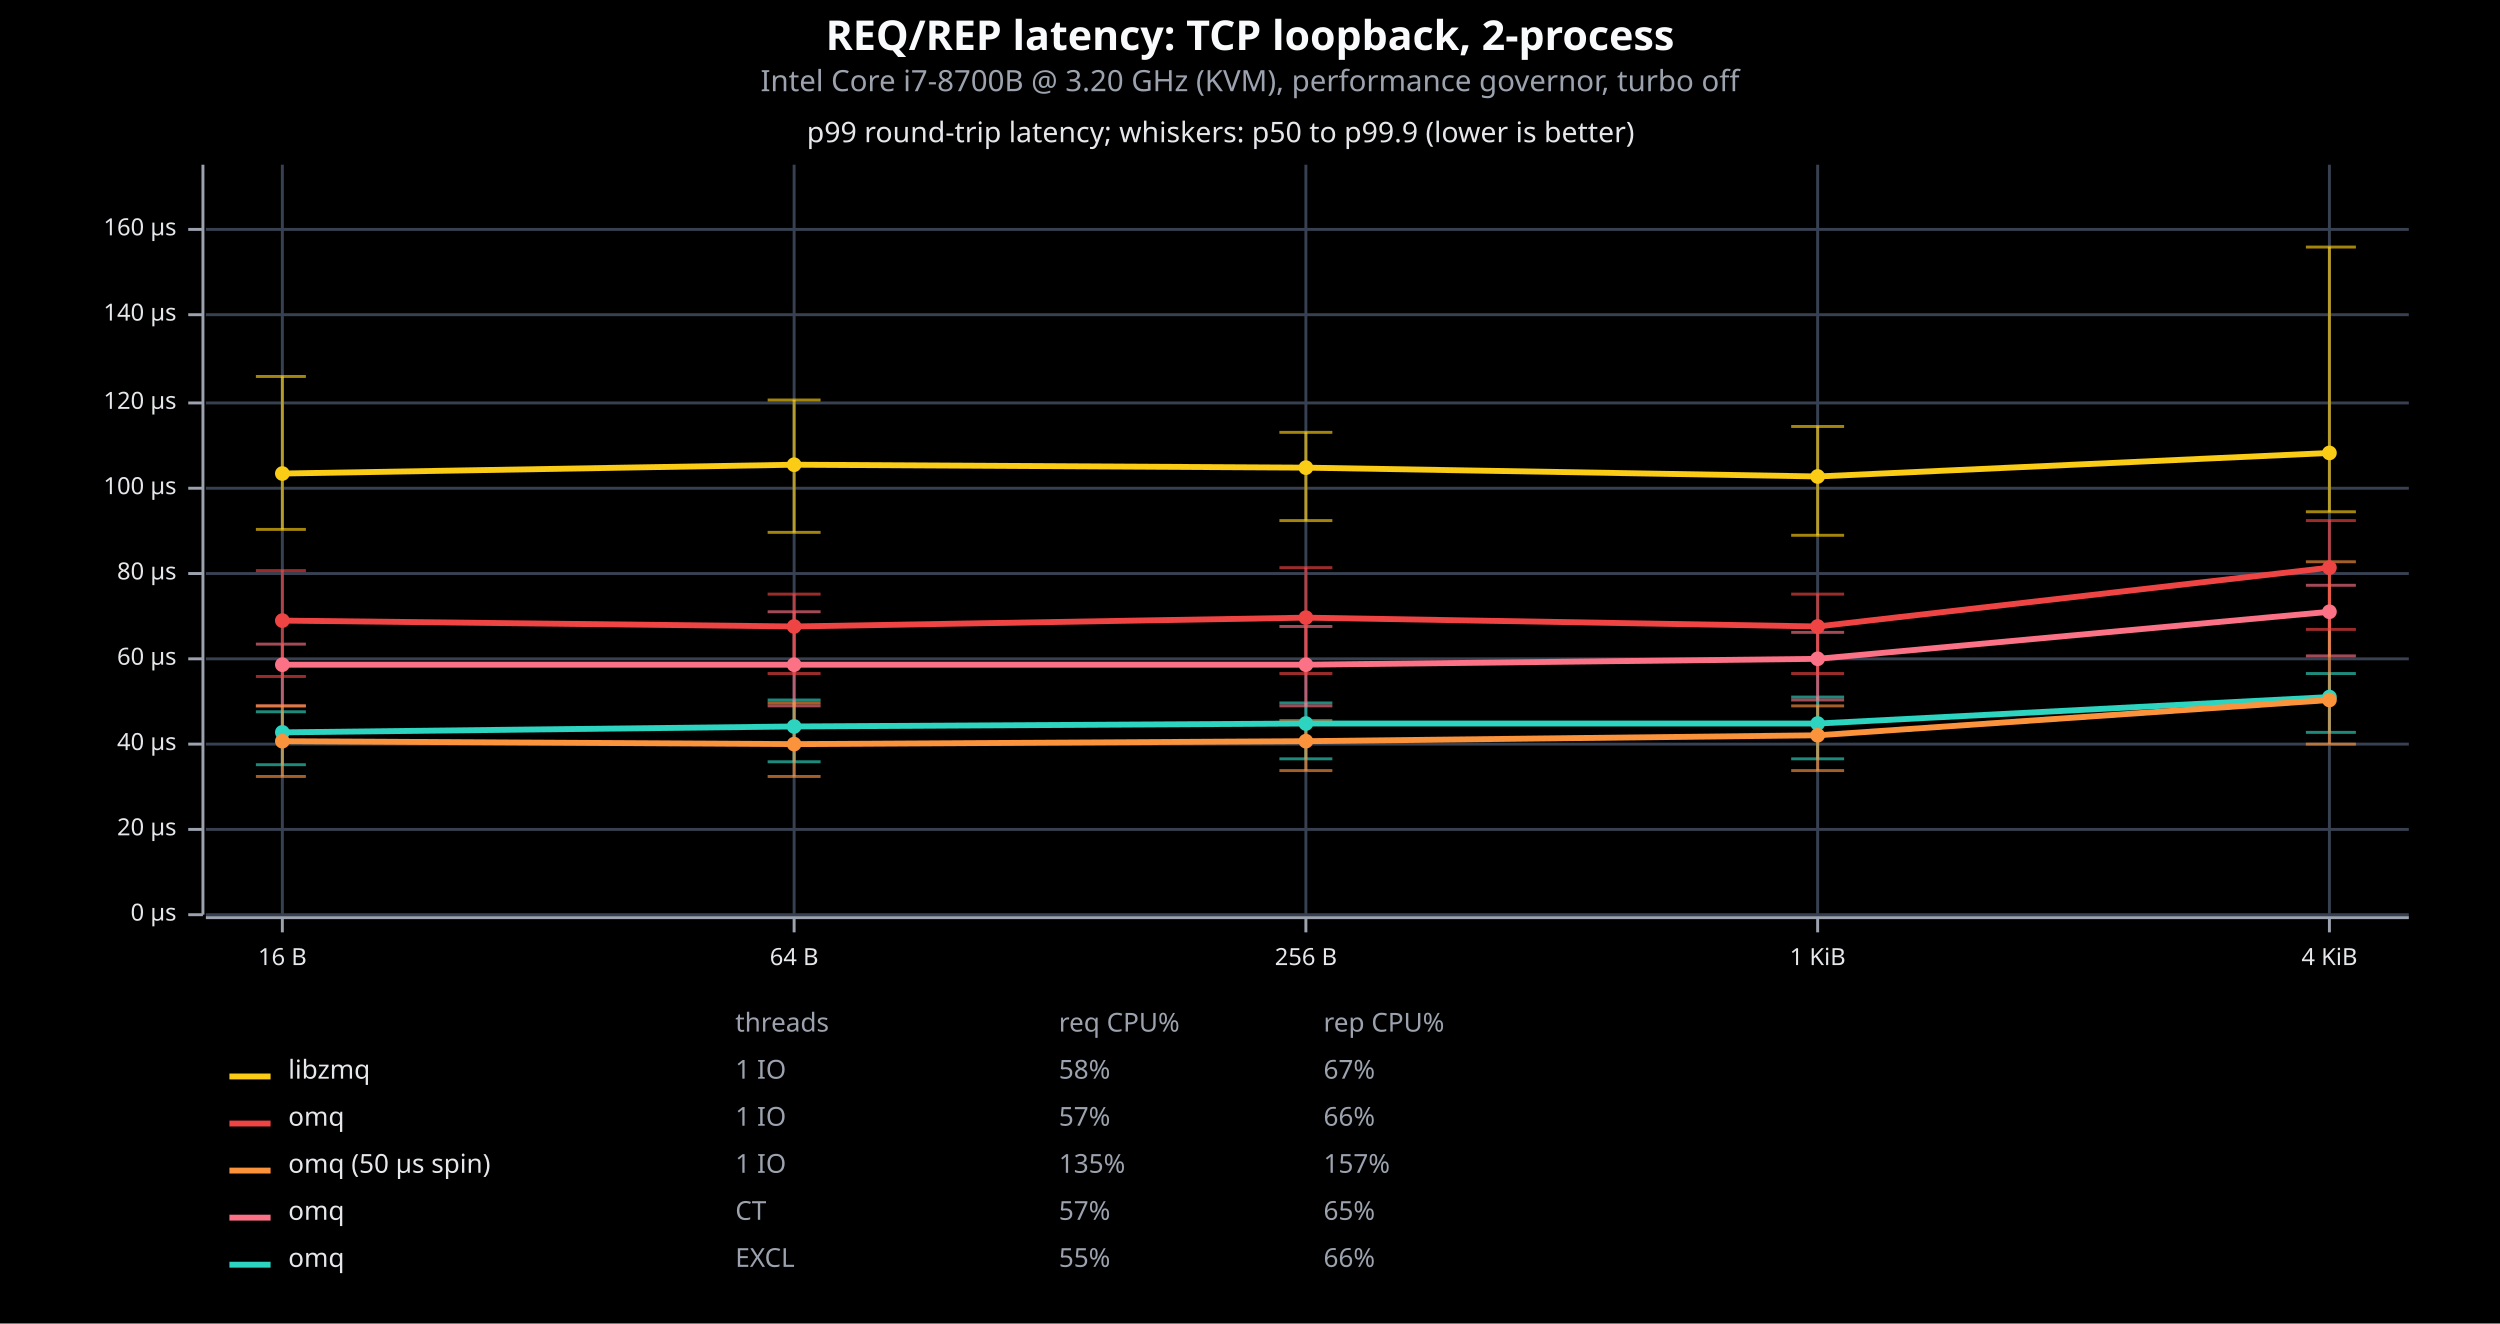
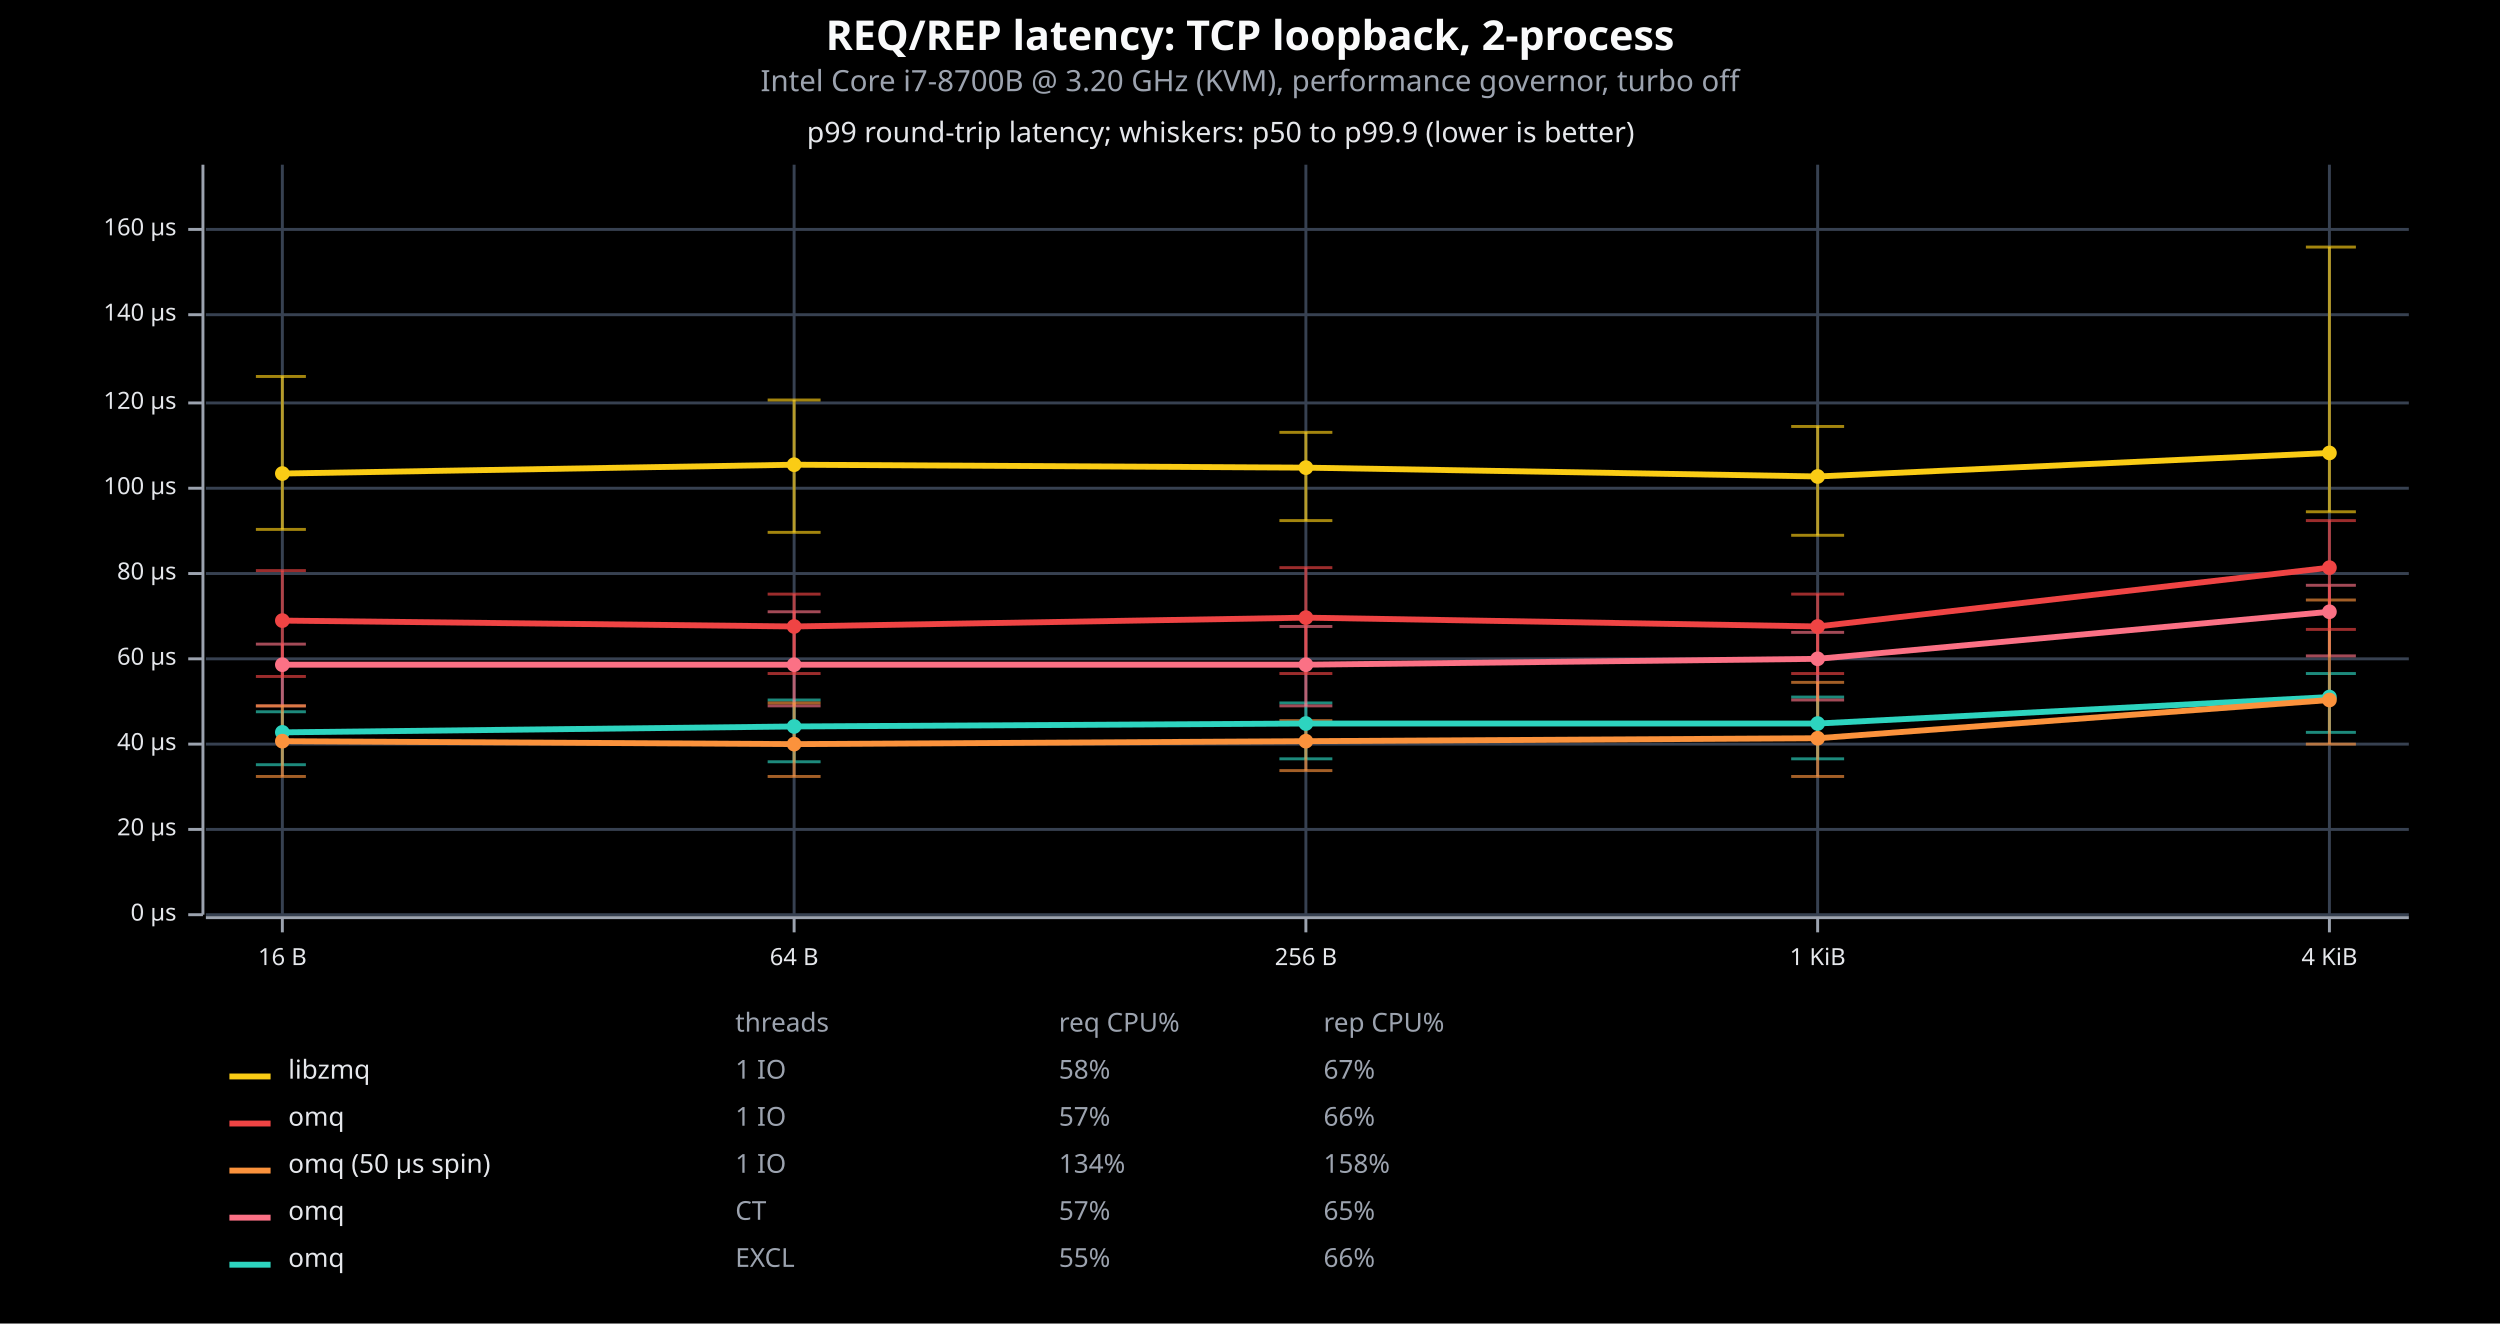
<svg xmlns="http://www.w3.org/2000/svg" viewBox="0 0 850 450" font-family="system-ui, -apple-system, sans-serif">
  <rect x="0" y="0" width="850" height="450" opacity="1" fill="#000000" stroke="none" />
  <text x="425" y="17" text-anchor="middle" font-family="sans-serif" font-size="14" font-weight="bold" fill="#F9FAFB">REQ/REP latency: TCP loopback, 2-process</text>
  <text x="425" y="31" text-anchor="middle" font-family="sans-serif" font-size="10" fill="#9CA3AF">Intel Core i7-8700B @ 3.20 GHz (KVM), performance governor, turbo off</text>
  <text x="415" y="41" dy="0.76em" text-anchor="middle" font-family="sans-serif" font-size="9.677" opacity="1" fill="#E5E7EB">
p99 round-trip latency; whiskers: p50 to p99.9 (lower is better)
</text>
  <line opacity="1" stroke="#374151" stroke-width="1" x1="96" y1="311" x2="96" y2="56" />
  <line opacity="1" stroke="#374151" stroke-width="1" x1="270" y1="311" x2="270" y2="56" />
  <line opacity="1" stroke="#374151" stroke-width="1" x1="444" y1="311" x2="444" y2="56" />
  <line opacity="1" stroke="#374151" stroke-width="1" x1="618" y1="311" x2="618" y2="56" />
  <line opacity="1" stroke="#374151" stroke-width="1" x1="792" y1="311" x2="792" y2="56" />
  <line opacity="1" stroke="#374151" stroke-width="1" x1="70" y1="311" x2="819" y2="311" />
  <line opacity="1" stroke="#374151" stroke-width="1" x1="70" y1="282" x2="819" y2="282" />
  <line opacity="1" stroke="#374151" stroke-width="1" x1="70" y1="253" x2="819" y2="253" />
  <line opacity="1" stroke="#374151" stroke-width="1" x1="70" y1="224" x2="819" y2="224" />
  <line opacity="1" stroke="#374151" stroke-width="1" x1="70" y1="195" x2="819" y2="195" />
  <line opacity="1" stroke="#374151" stroke-width="1" x1="70" y1="166" x2="819" y2="166" />
  <line opacity="1" stroke="#374151" stroke-width="1" x1="70" y1="137" x2="819" y2="137" />
  <line opacity="1" stroke="#374151" stroke-width="1" x1="70" y1="107" x2="819" y2="107" />
  <line opacity="1" stroke="#374151" stroke-width="1" x1="70" y1="78" x2="819" y2="78" />
  <polyline fill="none" opacity="1" stroke="#9CA3AF" stroke-width="1" points="69,56 69,311 " />
  <text x="60" y="311" dy="0.5ex" text-anchor="end" font-family="sans-serif" font-size="8.065" opacity="1" fill="#E5E7EB">
0 μs
</text>
  <polyline fill="none" opacity="1" stroke="#9CA3AF" stroke-width="1" points="64,311 69,311 " />
  <text x="60" y="282" dy="0.5ex" text-anchor="end" font-family="sans-serif" font-size="8.065" opacity="1" fill="#E5E7EB">
20 μs
</text>
  <polyline fill="none" opacity="1" stroke="#9CA3AF" stroke-width="1" points="64,282 69,282 " />
  <text x="60" y="253" dy="0.5ex" text-anchor="end" font-family="sans-serif" font-size="8.065" opacity="1" fill="#E5E7EB">
40 μs
</text>
  <polyline fill="none" opacity="1" stroke="#9CA3AF" stroke-width="1" points="64,253 69,253 " />
  <text x="60" y="224" dy="0.5ex" text-anchor="end" font-family="sans-serif" font-size="8.065" opacity="1" fill="#E5E7EB">
60 μs
</text>
  <polyline fill="none" opacity="1" stroke="#9CA3AF" stroke-width="1" points="64,224 69,224 " />
  <text x="60" y="195" dy="0.5ex" text-anchor="end" font-family="sans-serif" font-size="8.065" opacity="1" fill="#E5E7EB">
80 μs
</text>
  <polyline fill="none" opacity="1" stroke="#9CA3AF" stroke-width="1" points="64,195 69,195 " />
  <text x="60" y="166" dy="0.5ex" text-anchor="end" font-family="sans-serif" font-size="8.065" opacity="1" fill="#E5E7EB">
100 μs
</text>
  <polyline fill="none" opacity="1" stroke="#9CA3AF" stroke-width="1" points="64,166 69,166 " />
  <text x="60" y="137" dy="0.5ex" text-anchor="end" font-family="sans-serif" font-size="8.065" opacity="1" fill="#E5E7EB">
120 μs
</text>
  <polyline fill="none" opacity="1" stroke="#9CA3AF" stroke-width="1" points="64,137 69,137 " />
  <text x="60" y="107" dy="0.5ex" text-anchor="end" font-family="sans-serif" font-size="8.065" opacity="1" fill="#E5E7EB">
140 μs
</text>
  <polyline fill="none" opacity="1" stroke="#9CA3AF" stroke-width="1" points="64,107 69,107 " />
  <text x="60" y="78" dy="0.5ex" text-anchor="end" font-family="sans-serif" font-size="8.065" opacity="1" fill="#E5E7EB">
160 μs
</text>
  <polyline fill="none" opacity="1" stroke="#9CA3AF" stroke-width="1" points="64,78 69,78 " />
  <polyline fill="none" opacity="1" stroke="#9CA3AF" stroke-width="1" points="70,312 819,312 " />
  <text x="96" y="322" dy="0.76em" text-anchor="middle" font-family="sans-serif" font-size="8.065" opacity="1" fill="#E5E7EB">
16 B
</text>
  <polyline fill="none" opacity="1" stroke="#9CA3AF" stroke-width="1" points="96,312 96,317 " />
  <text x="270" y="322" dy="0.76em" text-anchor="middle" font-family="sans-serif" font-size="8.065" opacity="1" fill="#E5E7EB">
64 B
</text>
  <polyline fill="none" opacity="1" stroke="#9CA3AF" stroke-width="1" points="270,312 270,317 " />
  <text x="444" y="322" dy="0.76em" text-anchor="middle" font-family="sans-serif" font-size="8.065" opacity="1" fill="#E5E7EB">
256 B
</text>
  <polyline fill="none" opacity="1" stroke="#9CA3AF" stroke-width="1" points="444,312 444,317 " />
  <text x="618" y="322" dy="0.76em" text-anchor="middle" font-family="sans-serif" font-size="8.065" opacity="1" fill="#E5E7EB">
1 KiB
</text>
  <polyline fill="none" opacity="1" stroke="#9CA3AF" stroke-width="1" points="618,312 618,317 " />
  <text x="792" y="322" dy="0.76em" text-anchor="middle" font-family="sans-serif" font-size="8.065" opacity="1" fill="#E5E7EB">
4 KiB
</text>
  <polyline fill="none" opacity="1" stroke="#9CA3AF" stroke-width="1" points="792,312 792,317 " />
  <polyline fill="none" opacity="0.65" stroke="#2DD4BF" stroke-width="1" points="96,260 96,242 " />
  <polyline fill="none" opacity="0.65" stroke="#2DD4BF" stroke-width="1" points="87,260 104,260 " />
  <polyline fill="none" opacity="0.65" stroke="#2DD4BF" stroke-width="1" points="87,242 104,242 " />
  <polyline fill="none" opacity="0.65" stroke="#2DD4BF" stroke-width="1" points="270,259 270,238 " />
  <polyline fill="none" opacity="0.65" stroke="#2DD4BF" stroke-width="1" points="261,259 279,259 " />
  <polyline fill="none" opacity="0.65" stroke="#2DD4BF" stroke-width="1" points="261,238 279,238 " />
  <polyline fill="none" opacity="0.65" stroke="#2DD4BF" stroke-width="1" points="444,258 444,239 " />
  <polyline fill="none" opacity="0.65" stroke="#2DD4BF" stroke-width="1" points="435,258 453,258 " />
  <polyline fill="none" opacity="0.65" stroke="#2DD4BF" stroke-width="1" points="435,239 453,239 " />
  <polyline fill="none" opacity="0.65" stroke="#2DD4BF" stroke-width="1" points="618,258 618,237 " />
  <polyline fill="none" opacity="0.65" stroke="#2DD4BF" stroke-width="1" points="609,258 627,258 " />
  <polyline fill="none" opacity="0.65" stroke="#2DD4BF" stroke-width="1" points="609,237 627,237 " />
  <polyline fill="none" opacity="0.65" stroke="#2DD4BF" stroke-width="1" points="792,249 792,229 " />
  <polyline fill="none" opacity="0.65" stroke="#2DD4BF" stroke-width="1" points="784,249 801,249 " />
  <polyline fill="none" opacity="0.65" stroke="#2DD4BF" stroke-width="1" points="784,229 801,229 " />
  <polyline fill="none" opacity="0.65" stroke="#FB7185" stroke-width="1" points="96,240 96,219 " />
  <polyline fill="none" opacity="0.65" stroke="#FB7185" stroke-width="1" points="87,240 104,240 " />
  <polyline fill="none" opacity="0.65" stroke="#FB7185" stroke-width="1" points="87,219 104,219 " />
  <polyline fill="none" opacity="0.65" stroke="#FB7185" stroke-width="1" points="270,240 270,208 " />
  <polyline fill="none" opacity="0.65" stroke="#FB7185" stroke-width="1" points="261,240 279,240 " />
  <polyline fill="none" opacity="0.65" stroke="#FB7185" stroke-width="1" points="261,208 279,208 " />
  <polyline fill="none" opacity="0.65" stroke="#FB7185" stroke-width="1" points="444,240 444,213 " />
  <polyline fill="none" opacity="0.65" stroke="#FB7185" stroke-width="1" points="435,240 453,240 " />
  <polyline fill="none" opacity="0.65" stroke="#FB7185" stroke-width="1" points="435,213 453,213 " />
  <polyline fill="none" opacity="0.65" stroke="#FB7185" stroke-width="1" points="618,238 618,215 " />
  <polyline fill="none" opacity="0.65" stroke="#FB7185" stroke-width="1" points="609,238 627,238 " />
  <polyline fill="none" opacity="0.65" stroke="#FB7185" stroke-width="1" points="609,215 627,215 " />
  <polyline fill="none" opacity="0.65" stroke="#FB7185" stroke-width="1" points="792,223 792,199 " />
  <polyline fill="none" opacity="0.65" stroke="#FB7185" stroke-width="1" points="784,223 801,223 " />
  <polyline fill="none" opacity="0.65" stroke="#FB7185" stroke-width="1" points="784,199 801,199 " />
  <polyline fill="none" opacity="0.65" stroke="#FB923C" stroke-width="1" points="96,264 96,240 " />
  <polyline fill="none" opacity="0.65" stroke="#FB923C" stroke-width="1" points="87,264 104,264 " />
  <polyline fill="none" opacity="0.65" stroke="#FB923C" stroke-width="1" points="87,240 104,240 " />
  <polyline fill="none" opacity="0.65" stroke="#FB923C" stroke-width="1" points="270,264 270,239 " />
  <polyline fill="none" opacity="0.65" stroke="#FB923C" stroke-width="1" points="261,264 279,264 " />
  <polyline fill="none" opacity="0.65" stroke="#FB923C" stroke-width="1" points="261,239 279,239 " />
  <polyline fill="none" opacity="0.65" stroke="#FB923C" stroke-width="1" points="444,262 444,245 " />
  <polyline fill="none" opacity="0.65" stroke="#FB923C" stroke-width="1" points="435,262 453,262 " />
  <polyline fill="none" opacity="0.65" stroke="#FB923C" stroke-width="1" points="435,245 453,245 " />
-   <polyline fill="none" opacity="0.65" stroke="#FB923C" stroke-width="1" points="618,262 618,240 " />
-   <polyline fill="none" opacity="0.65" stroke="#FB923C" stroke-width="1" points="609,262 627,262 " />
-   <polyline fill="none" opacity="0.65" stroke="#FB923C" stroke-width="1" points="609,240 627,240 " />
-   <polyline fill="none" opacity="0.65" stroke="#FB923C" stroke-width="1" points="792,253 792,191 " />
+   <polyline fill="none" opacity="0.65" stroke="#FB923C" stroke-width="1" points="618,264 618,232 " />
+   <polyline fill="none" opacity="0.65" stroke="#FB923C" stroke-width="1" points="609,264 627,264 " />
+   <polyline fill="none" opacity="0.65" stroke="#FB923C" stroke-width="1" points="609,232 627,232 " />
+   <polyline fill="none" opacity="0.65" stroke="#FB923C" stroke-width="1" points="792,253 792,204 " />
  <polyline fill="none" opacity="0.65" stroke="#FB923C" stroke-width="1" points="784,253 801,253 " />
-   <polyline fill="none" opacity="0.65" stroke="#FB923C" stroke-width="1" points="784,191 801,191 " />
+   <polyline fill="none" opacity="0.65" stroke="#FB923C" stroke-width="1" points="784,204 801,204 " />
  <polyline fill="none" opacity="0.65" stroke="#EF4444" stroke-width="1" points="96,230 96,194 " />
  <polyline fill="none" opacity="0.65" stroke="#EF4444" stroke-width="1" points="87,230 104,230 " />
  <polyline fill="none" opacity="0.65" stroke="#EF4444" stroke-width="1" points="87,194 104,194 " />
  <polyline fill="none" opacity="0.65" stroke="#EF4444" stroke-width="1" points="270,229 270,202 " />
  <polyline fill="none" opacity="0.65" stroke="#EF4444" stroke-width="1" points="261,229 279,229 " />
  <polyline fill="none" opacity="0.65" stroke="#EF4444" stroke-width="1" points="261,202 279,202 " />
  <polyline fill="none" opacity="0.65" stroke="#EF4444" stroke-width="1" points="444,229 444,193 " />
  <polyline fill="none" opacity="0.65" stroke="#EF4444" stroke-width="1" points="435,229 453,229 " />
  <polyline fill="none" opacity="0.65" stroke="#EF4444" stroke-width="1" points="435,193 453,193 " />
  <polyline fill="none" opacity="0.65" stroke="#EF4444" stroke-width="1" points="618,229 618,202 " />
  <polyline fill="none" opacity="0.65" stroke="#EF4444" stroke-width="1" points="609,229 627,229 " />
  <polyline fill="none" opacity="0.65" stroke="#EF4444" stroke-width="1" points="609,202 627,202 " />
  <polyline fill="none" opacity="0.65" stroke="#EF4444" stroke-width="1" points="792,214 792,177 " />
  <polyline fill="none" opacity="0.65" stroke="#EF4444" stroke-width="1" points="784,214 801,214 " />
  <polyline fill="none" opacity="0.65" stroke="#EF4444" stroke-width="1" points="784,177 801,177 " />
  <polyline fill="none" opacity="0.65" stroke="#FACC15" stroke-width="1" points="96,180 96,128 " />
  <polyline fill="none" opacity="0.65" stroke="#FACC15" stroke-width="1" points="87,180 104,180 " />
  <polyline fill="none" opacity="0.65" stroke="#FACC15" stroke-width="1" points="87,128 104,128 " />
  <polyline fill="none" opacity="0.65" stroke="#FACC15" stroke-width="1" points="270,181 270,136 " />
  <polyline fill="none" opacity="0.65" stroke="#FACC15" stroke-width="1" points="261,181 279,181 " />
  <polyline fill="none" opacity="0.65" stroke="#FACC15" stroke-width="1" points="261,136 279,136 " />
  <polyline fill="none" opacity="0.65" stroke="#FACC15" stroke-width="1" points="444,177 444,147 " />
  <polyline fill="none" opacity="0.65" stroke="#FACC15" stroke-width="1" points="435,177 453,177 " />
  <polyline fill="none" opacity="0.65" stroke="#FACC15" stroke-width="1" points="435,147 453,147 " />
  <polyline fill="none" opacity="0.65" stroke="#FACC15" stroke-width="1" points="618,182 618,145 " />
  <polyline fill="none" opacity="0.65" stroke="#FACC15" stroke-width="1" points="609,182 627,182 " />
  <polyline fill="none" opacity="0.65" stroke="#FACC15" stroke-width="1" points="609,145 627,145 " />
  <polyline fill="none" opacity="0.65" stroke="#FACC15" stroke-width="1" points="792,174 792,84 " />
  <polyline fill="none" opacity="0.65" stroke="#FACC15" stroke-width="1" points="784,174 801,174 " />
  <polyline fill="none" opacity="0.65" stroke="#FACC15" stroke-width="1" points="784,84 801,84 " />
  <polyline fill="none" opacity="1" stroke="#2DD4BF" stroke-width="2" points="96,249 270,247 444,246 618,246 792,237 " />
  <circle cx="96" cy="249" r="2.5" opacity="1" fill="#2DD4BF" stroke="none" stroke-width="1" />
  <circle cx="270" cy="247" r="2.5" opacity="1" fill="#2DD4BF" stroke="none" stroke-width="1" />
  <circle cx="444" cy="246" r="2.5" opacity="1" fill="#2DD4BF" stroke="none" stroke-width="1" />
  <circle cx="618" cy="246" r="2.5" opacity="1" fill="#2DD4BF" stroke="none" stroke-width="1" />
  <circle cx="792" cy="237" r="2.5" opacity="1" fill="#2DD4BF" stroke="none" stroke-width="1" />
  <polyline fill="none" opacity="1" stroke="#FB7185" stroke-width="2" points="96,226 270,226 444,226 618,224 792,208 " />
  <circle cx="96" cy="226" r="2.5" opacity="1" fill="#FB7185" stroke="none" stroke-width="1" />
  <circle cx="270" cy="226" r="2.5" opacity="1" fill="#FB7185" stroke="none" stroke-width="1" />
  <circle cx="444" cy="226" r="2.5" opacity="1" fill="#FB7185" stroke="none" stroke-width="1" />
  <circle cx="618" cy="224" r="2.5" opacity="1" fill="#FB7185" stroke="none" stroke-width="1" />
  <circle cx="792" cy="208" r="2.5" opacity="1" fill="#FB7185" stroke="none" stroke-width="1" />
-   <polyline fill="none" opacity="1" stroke="#FB923C" stroke-width="2" points="96,252 270,253 444,252 618,250 792,238 " />
+   <polyline fill="none" opacity="1" stroke="#FB923C" stroke-width="2" points="96,252 270,253 444,252 618,251 792,238 " />
  <circle cx="96" cy="252" r="2.5" opacity="1" fill="#FB923C" stroke="none" stroke-width="1" />
  <circle cx="270" cy="253" r="2.5" opacity="1" fill="#FB923C" stroke="none" stroke-width="1" />
  <circle cx="444" cy="252" r="2.5" opacity="1" fill="#FB923C" stroke="none" stroke-width="1" />
-   <circle cx="618" cy="250" r="2.5" opacity="1" fill="#FB923C" stroke="none" stroke-width="1" />
+   <circle cx="618" cy="251" r="2.5" opacity="1" fill="#FB923C" stroke="none" stroke-width="1" />
  <circle cx="792" cy="238" r="2.5" opacity="1" fill="#FB923C" stroke="none" stroke-width="1" />
  <polyline fill="none" opacity="1" stroke="#EF4444" stroke-width="2" points="96,211 270,213 444,210 618,213 792,193 " />
  <circle cx="96" cy="211" r="2.5" opacity="1" fill="#EF4444" stroke="none" stroke-width="1" />
  <circle cx="270" cy="213" r="2.5" opacity="1" fill="#EF4444" stroke="none" stroke-width="1" />
  <circle cx="444" cy="210" r="2.5" opacity="1" fill="#EF4444" stroke="none" stroke-width="1" />
  <circle cx="618" cy="213" r="2.5" opacity="1" fill="#EF4444" stroke="none" stroke-width="1" />
  <circle cx="792" cy="193" r="2.5" opacity="1" fill="#EF4444" stroke="none" stroke-width="1" />
  <polyline fill="none" opacity="1" stroke="#FACC15" stroke-width="2" points="96,161 270,158 444,159 618,162 792,154 " />
  <circle cx="96" cy="161" r="2.5" opacity="1" fill="#FACC15" stroke="none" stroke-width="1" />
  <circle cx="270" cy="158" r="2.5" opacity="1" fill="#FACC15" stroke="none" stroke-width="1" />
  <circle cx="444" cy="159" r="2.5" opacity="1" fill="#FACC15" stroke="none" stroke-width="1" />
  <circle cx="618" cy="162" r="2.5" opacity="1" fill="#FACC15" stroke="none" stroke-width="1" />
  <circle cx="792" cy="154" r="2.5" opacity="1" fill="#FACC15" stroke="none" stroke-width="1" />
  <text x="250" y="344" dy="0.76em" text-anchor="start" font-family="sans-serif" font-size="8.871" opacity="1" fill="#9CA3AF">
threads
</text>
  <text x="360" y="344" dy="0.76em" text-anchor="start" font-family="sans-serif" font-size="8.871" opacity="1" fill="#9CA3AF">
req CPU%
</text>
  <text x="450" y="344" dy="0.76em" text-anchor="start" font-family="sans-serif" font-size="8.871" opacity="1" fill="#9CA3AF">
rep CPU%
</text>
  <polyline fill="none" opacity="1" stroke="#FACC15" stroke-width="2" points="78,366 92,366 " />
  <text x="98" y="360" dy="0.76em" text-anchor="start" font-family="sans-serif" font-size="8.871" opacity="1" fill="#E5E7EB">
libzmq
</text>
  <text x="250" y="360" dy="0.76em" text-anchor="start" font-family="sans-serif" font-size="8.871" opacity="1" fill="#9CA3AF">
1 IO
</text>
  <text x="360" y="360" dy="0.76em" text-anchor="start" font-family="sans-serif" font-size="8.871" opacity="1" fill="#9CA3AF">
58%
</text>
  <text x="450" y="360" dy="0.76em" text-anchor="start" font-family="sans-serif" font-size="8.871" opacity="1" fill="#9CA3AF">
67%
</text>
  <polyline fill="none" opacity="1" stroke="#EF4444" stroke-width="2" points="78,382 92,382 " />
  <text x="98" y="376" dy="0.76em" text-anchor="start" font-family="sans-serif" font-size="8.871" opacity="1" fill="#E5E7EB">
omq
</text>
  <text x="250" y="376" dy="0.76em" text-anchor="start" font-family="sans-serif" font-size="8.871" opacity="1" fill="#9CA3AF">
1 IO
</text>
  <text x="360" y="376" dy="0.76em" text-anchor="start" font-family="sans-serif" font-size="8.871" opacity="1" fill="#9CA3AF">
57%
</text>
  <text x="450" y="376" dy="0.76em" text-anchor="start" font-family="sans-serif" font-size="8.871" opacity="1" fill="#9CA3AF">
66%
</text>
  <polyline fill="none" opacity="1" stroke="#FB923C" stroke-width="2" points="78,398 92,398 " />
  <text x="98" y="392" dy="0.76em" text-anchor="start" font-family="sans-serif" font-size="8.871" opacity="1" fill="#E5E7EB">
omq (50 μs spin)
</text>
  <text x="250" y="392" dy="0.76em" text-anchor="start" font-family="sans-serif" font-size="8.871" opacity="1" fill="#9CA3AF">
1 IO
</text>
  <text x="360" y="392" dy="0.76em" text-anchor="start" font-family="sans-serif" font-size="8.871" opacity="1" fill="#9CA3AF">
- 135%
+ 134%
</text>
  <text x="450" y="392" dy="0.76em" text-anchor="start" font-family="sans-serif" font-size="8.871" opacity="1" fill="#9CA3AF">
- 157%
+ 158%
</text>
  <polyline fill="none" opacity="1" stroke="#FB7185" stroke-width="2" points="78,414 92,414 " />
  <text x="98" y="408" dy="0.76em" text-anchor="start" font-family="sans-serif" font-size="8.871" opacity="1" fill="#E5E7EB">
omq
</text>
  <text x="250" y="408" dy="0.76em" text-anchor="start" font-family="sans-serif" font-size="8.871" opacity="1" fill="#9CA3AF">
CT
</text>
  <text x="360" y="408" dy="0.76em" text-anchor="start" font-family="sans-serif" font-size="8.871" opacity="1" fill="#9CA3AF">
57%
</text>
  <text x="450" y="408" dy="0.76em" text-anchor="start" font-family="sans-serif" font-size="8.871" opacity="1" fill="#9CA3AF">
65%
</text>
  <polyline fill="none" opacity="1" stroke="#2DD4BF" stroke-width="2" points="78,430 92,430 " />
  <text x="98" y="424" dy="0.76em" text-anchor="start" font-family="sans-serif" font-size="8.871" opacity="1" fill="#E5E7EB">
omq
</text>
  <text x="250" y="424" dy="0.76em" text-anchor="start" font-family="sans-serif" font-size="8.871" opacity="1" fill="#9CA3AF">
EXCL
</text>
  <text x="360" y="424" dy="0.76em" text-anchor="start" font-family="sans-serif" font-size="8.871" opacity="1" fill="#9CA3AF">
55%
</text>
  <text x="450" y="424" dy="0.76em" text-anchor="start" font-family="sans-serif" font-size="8.871" opacity="1" fill="#9CA3AF">
66%
</text>
</svg>
